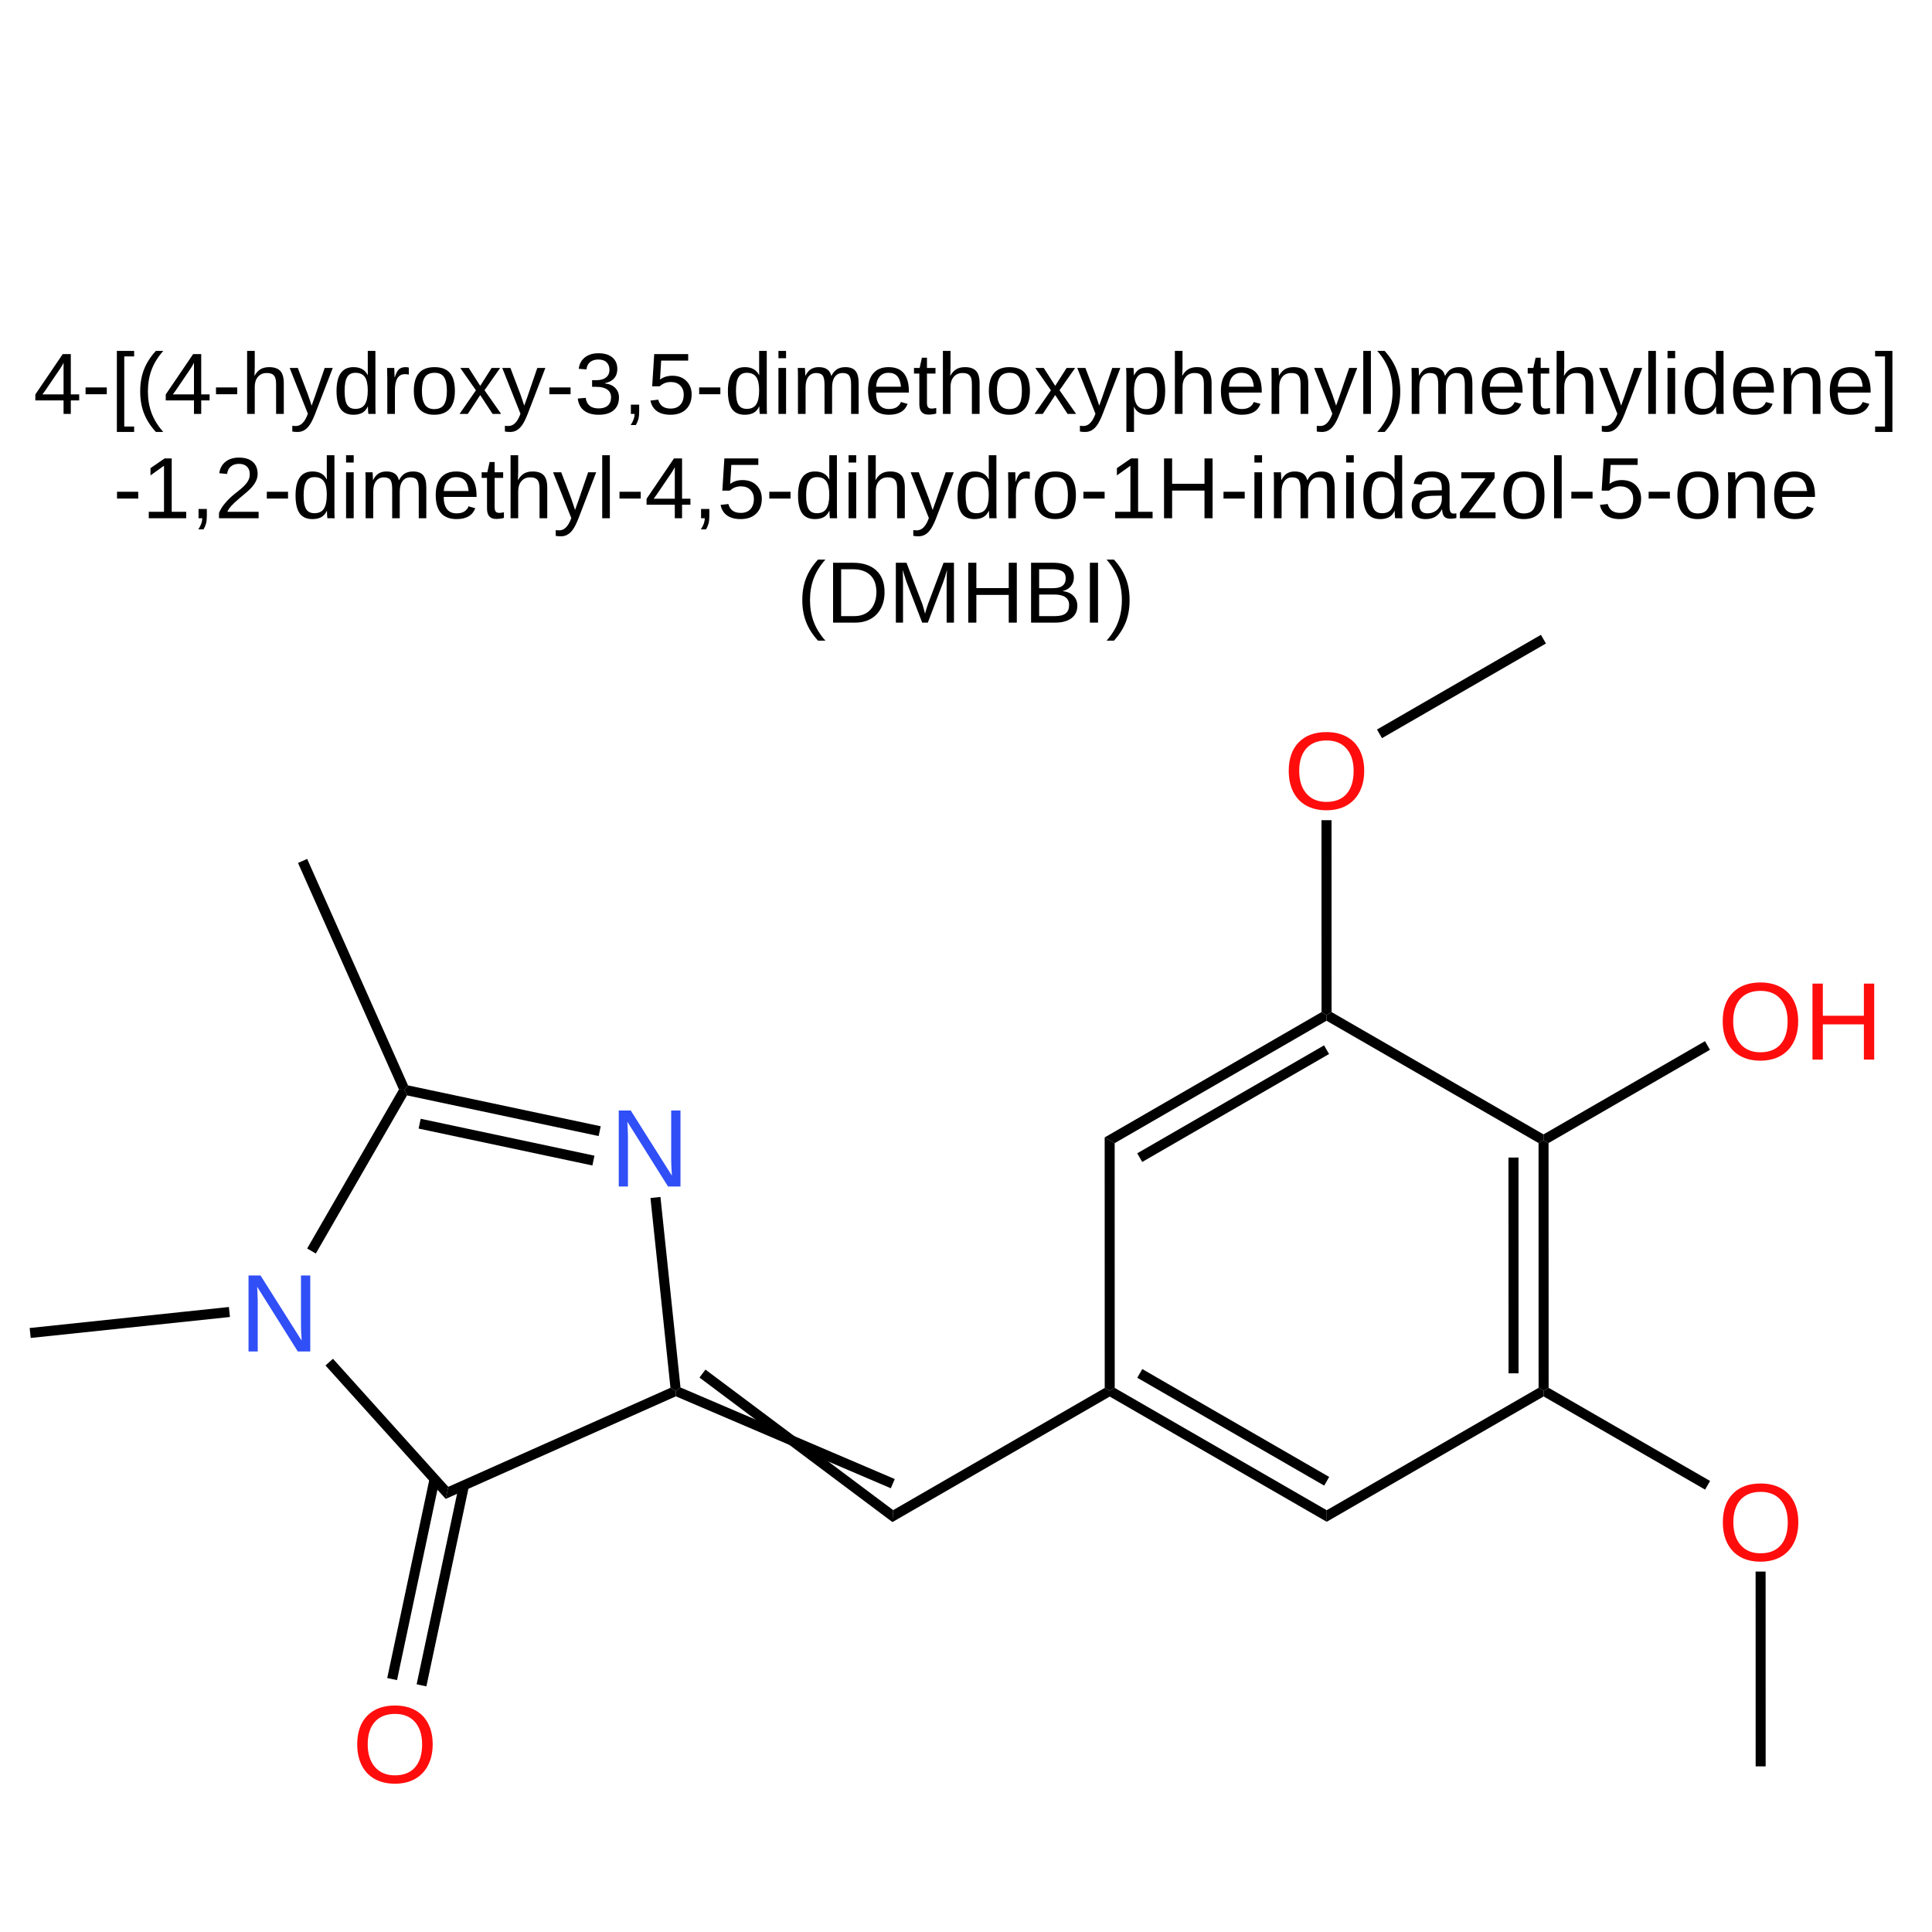
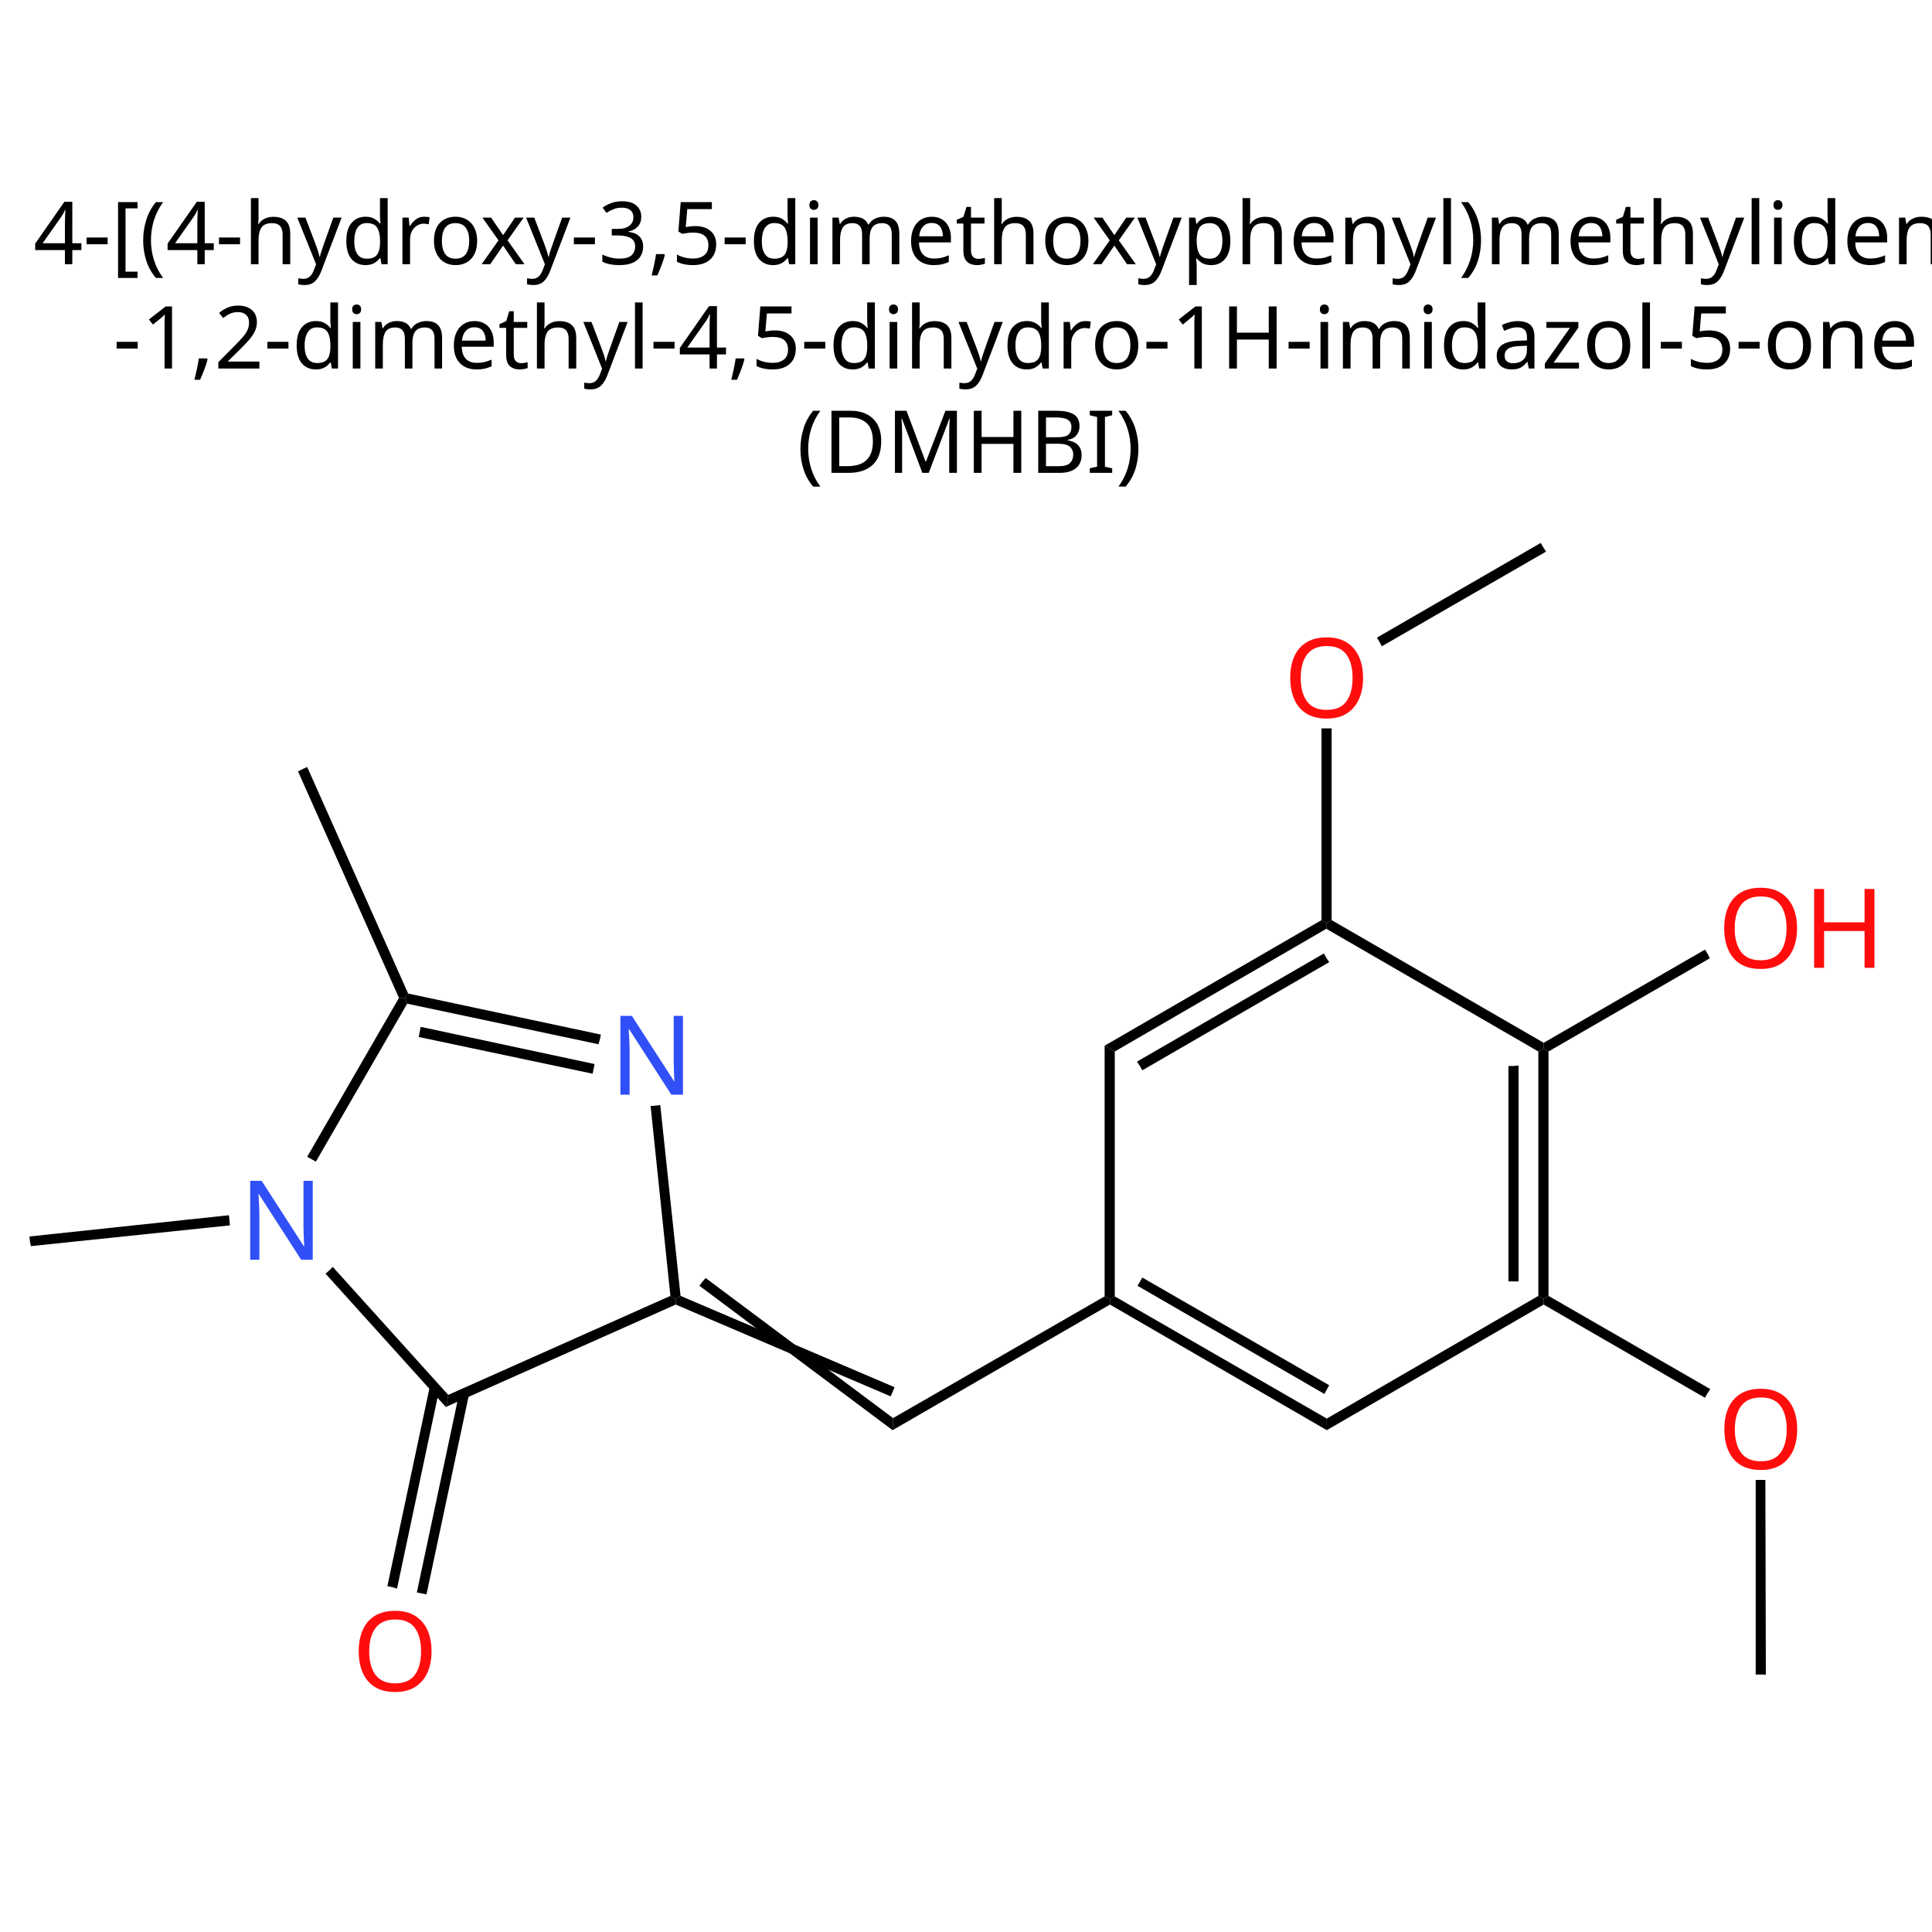
- <svg xmlns="http://www.w3.org/2000/svg" id="图层_1" data-name="图层 1" viewBox="0 0 400 400">
-   <defs>
-     <style>.cls-1,.cls-2,.cls-3{isolation:isolate;}.cls-2,.cls-3{font-size:22.87px;}.cls-2{fill:#304ff7;}.cls-2,.cls-3,.cls-4{font-family:ArialMT, Arial;}.cls-3{fill:#ff0d0d;}.cls-4{font-size:18px;}</style>
-   </defs>
-   <polygon points="228.71 235.49 273.61 209.54 274.65 210.14 274.65 211.34 230.78 236.68 229.74 236.08 228.71 235.49" />
-   <polygon points="235.45 238.78 274.13 216.43 274.65 217.33 275.17 218.22 236.49 240.57 235.97 239.68 235.45 238.78" />
-   <polygon points="275.69 209.54 319.57 234.86 319.57 236.06 318.54 236.66 274.65 211.34 274.65 210.14 275.69 209.54" />
-   <polygon points="320.61 236.66 320.63 287.33 319.59 287.93 318.55 287.33 318.54 236.66 319.57 236.06 320.61 236.66" />
-   <polygon points="314.39 239.65 314.4 284.33 313.36 284.33 312.33 284.33 312.31 239.66 313.35 239.66 314.39 239.65" />
-   <polygon points="319.59 289.12 274.68 315.07 274.68 313.87 274.68 312.67 318.55 287.33 319.59 287.93 319.59 289.12" />
-   <polygon points="274.68 315.07 229.76 289.15 229.76 287.95 230.79 287.35 274.68 312.67 274.68 313.87 274.68 315.07" />
-   <polygon points="274.16 307.58 235.46 285.25 235.98 284.35 236.5 283.45 275.19 305.78 274.68 306.68 274.16 307.58" />
-   <polygon points="229.76 289.15 184.77 315.13 184.85 313.89 184.92 312.65 228.72 287.35 229.76 287.95 229.76 289.15" />
-   <polygon points="184.77 315.13 144.82 285.21 145.44 284.38 146.06 283.56 184.92 312.65 184.85 313.89 184.77 315.13" />
-   <polygon points="184.44 308.13 139.93 289.1 139.92 287.97 140.89 287.26 185.25 306.22 184.84 307.17 184.44 308.13" />
-   <polygon points="139.93 289.1 92.28 310.33 92.55 309.08 92.81 307.83 138.81 287.33 139.92 287.97 139.93 289.1" />
-   <polygon points="92.28 310.33 67.39 282.71 68.16 282.01 68.94 281.32 92.81 307.83 92.55 309.08 92.28 310.33" />
-   <g class="cls-1">
-     <text class="cls-2" transform="translate(49.58 279.81)">N</text>
+ <svg xmlns="http://www.w3.org/2000/svg" version="1.1" id="图层_1" x="0px" y="0px" viewBox="0 0 400 400" style="enable-background:new 0 0 400 400;" xml:space="preserve">
+   <style type="text/css">
+ 	.st0{fill:#304FF7;}
+ 	.st1{font-family:'ArialMT';}
+ 	.st2{font-size:22.87px;}
+ 	.st3{fill:#FF0D0D;}
+ 	.st4{font-size:18px;}
+ </style>
+   <polygon points="228.7,216.5 273.6,190.5 274.6,191.1 274.6,192.3 230.8,217.7 229.7,217.1 " />
+   <polygon points="235.4,219.8 274.1,197.4 274.6,198.3 275.2,199.2 236.5,221.6 236,220.7 " />
+   <polygon points="275.7,190.5 319.6,215.9 319.6,217.1 318.5,217.7 274.6,192.3 274.6,191.1 " />
+   <polygon points="320.6,217.7 320.6,268.3 319.6,268.9 318.5,268.3 318.5,217.7 319.6,217.1 " />
+   <polygon points="314.4,220.6 314.4,265.3 313.4,265.3 312.3,265.3 312.3,220.7 313.4,220.7 " />
+   <polygon points="319.6,270.1 274.7,296.1 274.7,294.9 274.7,293.7 318.5,268.3 319.6,268.9 " />
+   <polygon points="274.7,296.1 229.8,270.1 229.8,269 230.8,268.4 274.7,293.7 274.7,294.9 " />
+   <polygon points="274.2,288.6 235.5,266.2 236,265.4 236.5,264.5 275.2,286.8 274.7,287.7 " />
+   <polygon points="229.8,270.1 184.8,296.1 184.9,294.9 184.9,293.6 228.7,268.4 229.8,269 " />
+   <polygon points="184.8,296.1 144.8,266.2 145.4,265.4 146.1,264.6 184.9,293.6 184.9,294.9 " />
+   <polygon points="184.4,289.1 139.9,270.1 139.9,269 140.9,268.3 185.2,287.2 184.8,288.2 " />
+   <polygon points="139.9,270.1 92.3,291.3 92.6,290.1 92.8,288.8 138.8,268.3 139.9,269 " />
+   <polygon points="92.3,291.3 67.4,263.7 68.2,263 68.9,262.3 92.8,288.8 92.6,290.1 " />
+   <g>
+     <text transform="matrix(1 0 0 1 49.58 260.81)" class="st0 st1 st2">N</text>
  </g>
-   <polygon points="63.59 258.49 82.59 225.56 83.75 225.62 84.27 226.79 65.39 259.53 64.49 259.01 63.59 258.49" />
-   <polygon points="84.48 224.72 124.37 233.18 124.16 234.2 123.94 235.21 84.27 226.79 83.75 225.62 84.48 224.72" />
-   <polygon points="87.1 231.63 123.08 239.27 122.86 240.29 122.65 241.3 86.67 233.66 86.88 232.65 87.1 231.63" />
-   <g class="cls-1">
-     <text class="cls-2" transform="translate(126.23 245.65)">N</text>
+   <polygon points="63.6,239.5 82.6,206.6 83.8,206.6 84.3,207.8 65.4,240.5 64.5,240 " />
+   <polygon points="84.5,205.7 124.4,214.2 124.2,215.2 123.9,216.2 84.3,207.8 83.8,206.6 " />
+   <polygon points="87.1,212.6 123.1,220.3 122.9,221.3 122.7,222.3 86.7,214.7 86.9,213.6 " />
+   <g>
+     <text transform="matrix(1 0 0 1 126.23 226.65)" class="st0 st1 st2">N</text>
  </g>
-   <polygon points="136.74 247.82 140.89 287.26 139.92 287.97 138.81 287.33 134.67 248.04 135.7 247.93 136.74 247.82" />
-   <polygon points="82.59 225.56 61.7 178.67 62.65 178.25 63.59 177.82 84.48 224.72 83.75 225.62 82.59 225.56" />
-   <polygon points="47.61 272.67 6.36 277.01 6.25 275.98 6.14 274.95 47.39 270.6 47.5 271.63 47.61 272.67" />
-   <polygon points="97.08 307.73 88.28 349.14 87.27 348.93 86.26 348.71 95.05 307.3 96.06 307.51 97.08 307.73" />
-   <polygon points="90.99 306.44 82.2 347.85 81.18 347.63 80.17 347.42 88.96 306.01 89.97 306.22 90.99 306.44" />
-   <g class="cls-1">
-     <text class="cls-3" transform="translate(72.88 369.08)">O</text>
+   <polygon points="136.7,228.8 140.9,268.3 139.9,269 138.8,268.3 134.7,229 135.7,228.9 " />
+   <polygon points="82.6,206.6 61.7,159.7 62.7,159.2 63.6,158.8 84.5,205.7 83.8,206.6 " />
+   <polygon points="47.6,253.7 6.4,258 6.2,257 6.1,256 47.4,251.6 47.5,252.6 " />
+   <polygon points="97.1,288.7 88.3,330.1 87.3,329.9 86.3,329.7 95.1,288.3 96.1,288.5 " />
+   <polygon points="91,287.4 82.2,328.9 81.2,328.6 80.2,328.4 89,287 90,287.2 " />
+   <g>
+     <text transform="matrix(1 0 0 1 72.88 350.08)" class="st3 st1 st2">O</text>
  </g>
-   <polygon points="228.72 287.35 228.71 235.49 229.74 236.08 230.78 236.68 230.79 287.35 229.76 287.95 228.72 287.35" />
-   <polygon points="320.63 287.33 354.06 306.62 353.54 307.51 353.02 308.41 319.59 289.12 319.59 287.93 320.63 287.33" />
-   <g class="cls-1">
-     <text class="cls-3" transform="translate(355.62 323.11)">O</text>
+   <polygon points="228.7,268.4 228.7,216.5 229.7,217.1 230.8,217.7 230.8,268.4 229.8,269 " />
+   <polygon points="320.6,268.3 354.1,287.6 353.5,288.5 353,289.4 319.6,270.1 319.6,268.9 " />
+   <g>
+     <text transform="matrix(1 0 0 1 355.62 304.11)" class="st3 st1 st2">O</text>
  </g>
-   <polygon points="365.55 325.38 365.56 365.71 364.53 365.71 363.49 365.71 363.48 325.38 364.51 325.38 365.55 325.38" />
-   <polygon points="319.57 234.86 353 215.56 353.51 216.45 354.03 217.35 320.61 236.66 319.57 236.06 319.57 234.86" />
-   <g class="cls-1">
-     <text class="cls-3" transform="translate(355.59 219.38)">O</text>
-     <text class="cls-3" transform="translate(373.38 219.38)">H</text>
+   <polygon points="365.5,306.4 365.6,346.7 364.5,346.7 363.5,346.7 363.5,306.4 364.5,306.4 " />
+   <polygon points="319.6,215.9 353,196.6 353.5,197.4 354,198.4 320.6,217.7 319.6,217.1 " />
+   <g>
+     <text transform="matrix(1 0 0 1 355.59 200.38)" class="st3 st1 st2">O</text>
+     <text transform="matrix(1 0 0 1 373.38 200.38)" class="st3 st1 st2">H</text>
  </g>
-   <polygon points="273.61 209.54 273.6 169.81 274.64 169.81 275.68 169.81 275.69 209.54 274.65 210.14 273.61 209.54" />
-   <g class="cls-1">
-     <text class="cls-3" transform="translate(265.74 167.54)">O</text>
+   <polygon points="273.6,190.5 273.6,150.8 274.6,150.8 275.7,150.8 275.7,190.5 274.6,191.1 " />
+   <g>
+     <text transform="matrix(1 0 0 1 265.74 148.54)" class="st3 st1 st2">O</text>
  </g>
-   <polygon points="285.09 151.04 319.03 131.43 319.55 132.33 320.07 133.23 286.13 152.83 285.61 151.94 285.09 151.04" />
-   <text class="cls-4" transform="translate(6.91 85.7)">4-[(4-hydroxy-3,5-dimethoxyphenyl)methylidene]<tspan x="16.52" y="21.6">-1,2-dimethyl-4,5-dihydro-1H-imidazol-5-one</tspan>
-     <tspan x="158.09" y="43.2">(DMHBI)</tspan>
-   </text>
+   <polygon points="285.1,132 319,112.4 319.5,113.3 320.1,114.2 286.1,133.8 285.6,132.9 " />
+   <text transform="matrix(1 0 0 1 6.91 54.7)" class="st1 st4">4-[(4-hydroxy-3,5-dimethoxyphenyl)methylidene]</text>
+   <text transform="matrix(1 0 0 1 23.43 76.3)" class="st1 st4">-1,2-dimethyl-4,5-dihydro-1H-imidazol-5-one</text>
+   <text transform="matrix(1 0 0 1 165 97.9)" class="st1 st4">(DMHBI)</text>
</svg>
